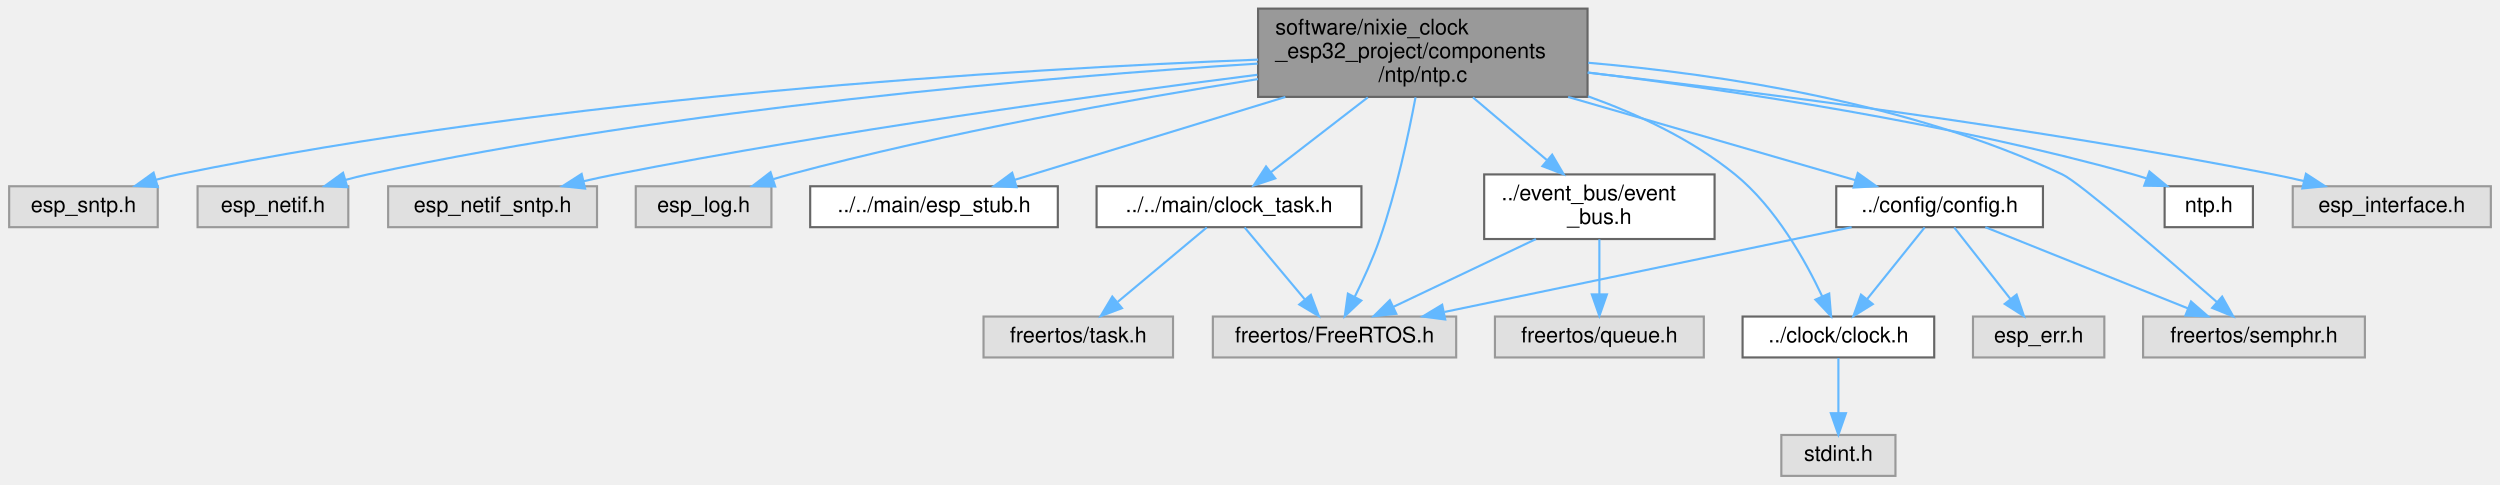
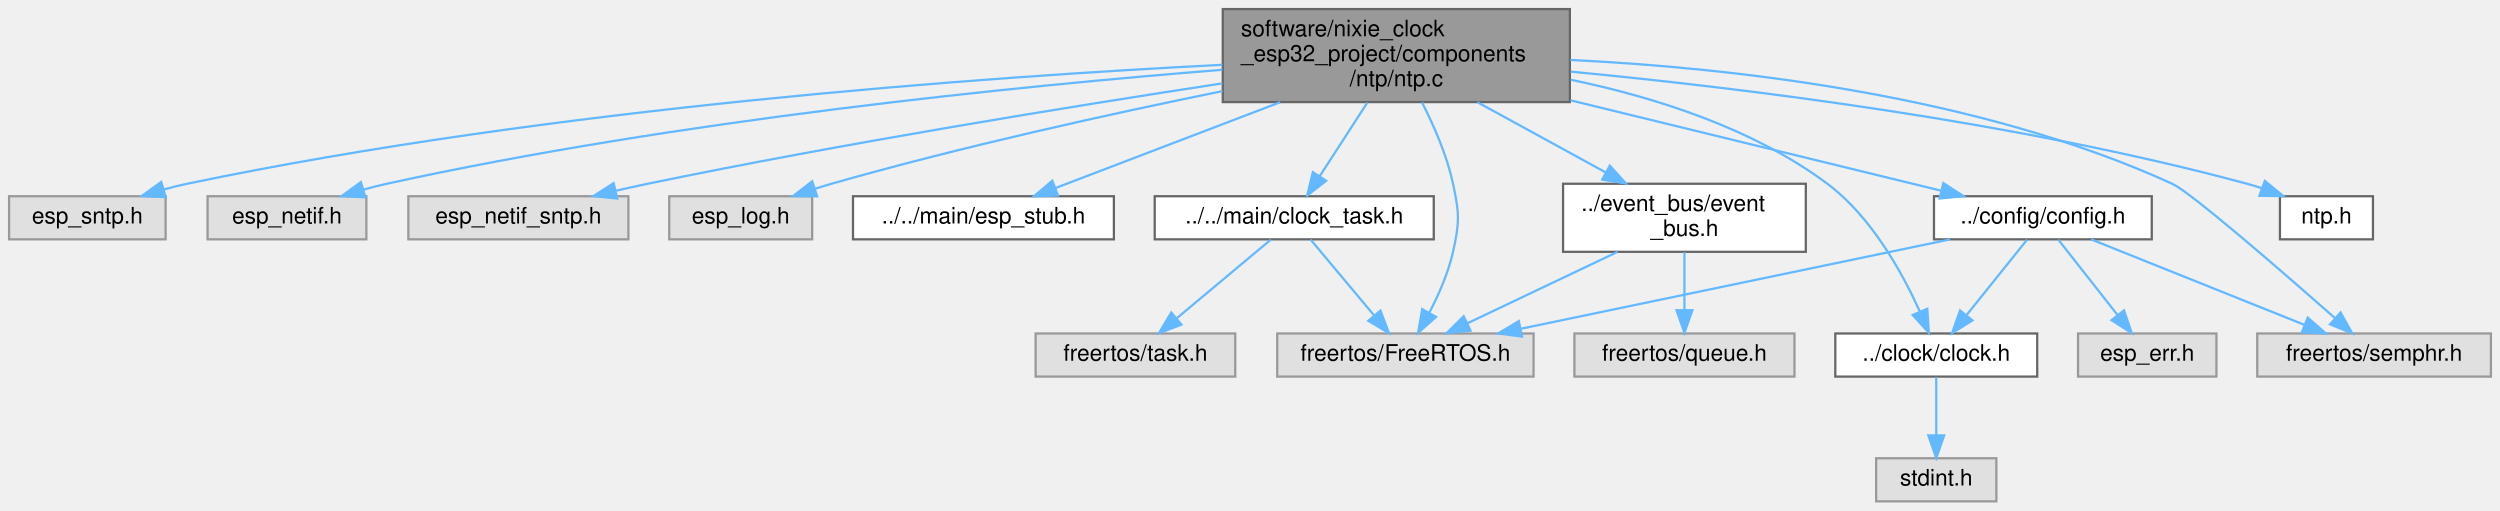
- <svg xmlns="http://www.w3.org/2000/svg" xmlns:xlink="http://www.w3.org/1999/xlink" width="1161pt" height="225pt" viewBox="0.00 0.00 1160.50 225.00">
+ <svg xmlns="http://www.w3.org/2000/svg" xmlns:xlink="http://www.w3.org/1999/xlink" width="1102pt" height="225pt" viewBox="0.00 0.00 1102.00 225.00">
  <g id="graph0" class="graph" transform="scale(1 1) rotate(0) translate(4 221)">
    <g id="Node000001" class="node">
      <g id="a_Node000001">
        <a xlink:title=" ">
-           <polygon fill="#999999" stroke="#666666" points="733,-217 580,-217 580,-176 733,-176 733,-217" />
-           <text text-anchor="start" x="588" y="-205" font-family="Helvetica,sans-Serif" font-size="10.00">software/nixie_clock</text>
-           <text text-anchor="start" x="588" y="-194" font-family="Helvetica,sans-Serif" font-size="10.00">_esp32_project/components</text>
-           <text text-anchor="middle" x="656.5" y="-183" font-family="Helvetica,sans-Serif" font-size="10.00">/ntp/ntp.c</text>
+           <polygon fill="#999999" stroke="#666666" points="688,-217 535,-217 535,-176 688,-176 688,-217" />
+           <text text-anchor="start" x="543" y="-205" font-family="Helvetica,sans-Serif" font-size="10.00">software/nixie_clock</text>
+           <text text-anchor="start" x="543" y="-194" font-family="Helvetica,sans-Serif" font-size="10.00">_esp32_project/components</text>
+           <text text-anchor="middle" x="611.5" y="-183" font-family="Helvetica,sans-Serif" font-size="10.00">/ntp/ntp.c</text>
        </a>
      </g>
    </g>
    <g id="Node000002" class="node">
      <g id="a_Node000002">
        <a xlink:title=" ">
          <polygon fill="#e0e0e0" stroke="#999999" points="69,-134.5 0,-134.5 0,-115.5 69,-115.5 69,-134.5" />
          <text text-anchor="middle" x="34.5" y="-122.5" font-family="Helvetica,sans-Serif" font-size="10.00">esp_sntp.h</text>
        </a>
      </g>
    </g>
    <g id="edge1_Node000001_Node000002" class="edge">
      <g id="a_edge1_Node000001_Node000002">
        <a xlink:title=" ">
-           <path fill="none" stroke="#63b8ff" d="M580,-193.31C468.62,-188.97 255.78,-176.28 78.5,-140 75.1,-139.3 71.59,-138.44 68.1,-137.49" />
-           <polygon fill="#63b8ff" stroke="#63b8ff" points="69.05,-134.12 58.46,-134.64 67.06,-140.83 69.05,-134.12" />
+           <path fill="none" stroke="#63b8ff" d="M534.84,-192.44C430.6,-187.16 238.78,-173.48 78.5,-140 75.1,-139.29 71.59,-138.42 68.11,-137.46" />
+           <polygon fill="#63b8ff" stroke="#63b8ff" points="69.05,-134.09 58.47,-134.6 67.06,-140.8 69.05,-134.09" />
        </a>
      </g>
    </g>
    <g id="Node000003" class="node">
      <g id="a_Node000003">
        <a xlink:title=" ">
          <polygon fill="#e0e0e0" stroke="#999999" points="157.5,-134.5 87.5,-134.5 87.5,-115.5 157.5,-115.5 157.5,-134.5" />
          <text text-anchor="middle" x="122.5" y="-122.5" font-family="Helvetica,sans-Serif" font-size="10.00">esp_netif.h</text>
        </a>
      </g>
    </g>
    <g id="edge2_Node000001_Node000003" class="edge">
      <g id="a_edge2_Node000001_Node000003">
        <a xlink:title=" ">
-           <path fill="none" stroke="#63b8ff" d="M579.79,-191.46C482.7,-185.28 310.72,-170.8 166.5,-140 163.1,-139.27 159.6,-138.39 156.12,-137.43" />
-           <polygon fill="#63b8ff" stroke="#63b8ff" points="157.06,-134.06 146.48,-134.56 155.06,-140.77 157.06,-134.06" />
+           <path fill="none" stroke="#63b8ff" d="M534.79,-190.24C445.53,-183.14 294.07,-168 166.5,-140 163.11,-139.26 159.61,-138.36 156.13,-137.39" />
+           <polygon fill="#63b8ff" stroke="#63b8ff" points="157.07,-134.02 146.49,-134.51 155.07,-140.73 157.07,-134.02" />
        </a>
      </g>
    </g>
    <g id="Node000004" class="node">
      <g id="a_Node000004">
        <a xlink:title=" ">
          <polygon fill="#e0e0e0" stroke="#999999" points="273,-134.5 176,-134.5 176,-115.5 273,-115.5 273,-134.5" />
          <text text-anchor="middle" x="224.5" y="-122.5" font-family="Helvetica,sans-Serif" font-size="10.00">esp_netif_sntp.h</text>
        </a>
      </g>
    </g>
    <g id="edge3_Node000001_Node000004" class="edge">
      <g id="a_edge3_Node000001_Node000004">
        <a xlink:title=" ">
-           <path fill="none" stroke="#63b8ff" d="M579.65,-186.27C503.6,-176.64 384.02,-160.13 281.5,-140 276.75,-139.07 271.8,-138 266.89,-136.88" />
-           <polygon fill="#63b8ff" stroke="#63b8ff" points="267.47,-133.42 256.94,-134.53 265.86,-140.23 267.47,-133.42" />
+           <path fill="none" stroke="#63b8ff" d="M534.85,-184.26C467.77,-174.03 367.84,-157.84 281.5,-140 277,-139.07 272.32,-138.03 267.65,-136.96" />
+           <polygon fill="#63b8ff" stroke="#63b8ff" points="268.1,-133.47 257.56,-134.56 266.48,-140.28 268.1,-133.47" />
        </a>
      </g>
    </g>
    <g id="Node000005" class="node">
      <g id="a_Node000005">
        <a xlink:title=" ">
          <polygon fill="#e0e0e0" stroke="#999999" points="354,-134.5 291,-134.5 291,-115.5 354,-115.5 354,-134.5" />
          <text text-anchor="middle" x="322.5" y="-122.5" font-family="Helvetica,sans-Serif" font-size="10.00">esp_log.h</text>
        </a>
      </g>
    </g>
    <g id="edge4_Node000001_Node000005" class="edge">
      <g id="a_edge4_Node000001_Node000005">
        <a xlink:title=" ">
-           <path fill="none" stroke="#63b8ff" d="M579.96,-184.28C520.2,-174.75 435.38,-159.51 362.5,-140 360.01,-139.33 357.46,-138.59 354.9,-137.8" />
-           <polygon fill="#63b8ff" stroke="#63b8ff" points="355.75,-134.39 345.16,-134.59 353.57,-141.04 355.75,-134.39" />
+           <path fill="none" stroke="#63b8ff" d="M534.91,-180.85C485.36,-170.78 419.68,-156.32 362.5,-140 360.09,-139.31 357.6,-138.56 355.12,-137.77" />
+           <polygon fill="#63b8ff" stroke="#63b8ff" points="356.21,-134.44 345.62,-134.61 354,-141.09 356.21,-134.44" />
        </a>
      </g>
    </g>
    <g id="Node000006" class="node">
      <g id="a_Node000006">
        <a xlink:href="esp__stub_8h.html" target="_top" xlink:title=" ">
          <polygon fill="white" stroke="#666666" points="487,-134.5 372,-134.5 372,-115.5 487,-115.5 487,-134.5" />
          <text text-anchor="middle" x="429.5" y="-122.5" font-family="Helvetica,sans-Serif" font-size="10.00">../../main/esp_stub.h</text>
        </a>
      </g>
    </g>
    <g id="edge5_Node000001_Node000006" class="edge">
      <g id="a_edge5_Node000001_Node000006">
        <a xlink:title=" ">
-           <path fill="none" stroke="#63b8ff" d="M592.66,-175.96C552.08,-163.53 500.95,-147.88 466.85,-137.44" />
-           <polygon fill="#63b8ff" stroke="#63b8ff" points="467.86,-134.08 457.27,-134.5 465.81,-140.78 467.86,-134.08" />
+           <path fill="none" stroke="#63b8ff" d="M560.32,-175.96C528.48,-163.8 488.54,-148.55 461.22,-138.11" />
+           <polygon fill="#63b8ff" stroke="#63b8ff" points="462.36,-134.8 451.77,-134.5 459.86,-141.34 462.36,-134.8" />
        </a>
      </g>
    </g>
    <g id="Node000007" class="node">
      <g id="a_Node000007">
        <a xlink:href="clock_8h.html" target="_top" xlink:title=" ">
          <polygon fill="white" stroke="#666666" points="894,-74 805,-74 805,-55 894,-55 894,-74" />
          <text text-anchor="middle" x="849.5" y="-62" font-family="Helvetica,sans-Serif" font-size="10.00">../clock/clock.h</text>
        </a>
      </g>
    </g>
    <g id="edge6_Node000001_Node000007" class="edge">
      <g id="a_edge6_Node000001_Node000007">
        <a xlink:title=" ">
-           <path fill="none" stroke="#63b8ff" d="M733.2,-176.28C756.79,-167.82 781.73,-156.06 801.5,-140 820.29,-124.74 834.12,-100.09 841.98,-83.37" />
-           <polygon fill="#63b8ff" stroke="#63b8ff" points="845.23,-84.69 846.1,-74.13 838.83,-81.84 845.23,-84.69" />
+           <path fill="none" stroke="#63b8ff" d="M688.35,-185.85C725.37,-178.18 768.73,-164.46 801.5,-140 820.9,-125.52 834.58,-100.69 842.25,-83.71" />
+           <polygon fill="#63b8ff" stroke="#63b8ff" points="845.56,-84.89 846.24,-74.31 839.11,-82.15 845.56,-84.89" />
        </a>
      </g>
    </g>
    <g id="Node000009" class="node">
      <g id="a_Node000009">
        <a xlink:href="clock__task_8h.html" target="_top" xlink:title=" ">
          <polygon fill="white" stroke="#666666" points="628,-134.5 505,-134.5 505,-115.5 628,-115.5 628,-134.5" />
          <text text-anchor="middle" x="566.5" y="-122.5" font-family="Helvetica,sans-Serif" font-size="10.00">../../main/clock_task.h</text>
        </a>
      </g>
    </g>
    <g id="edge8_Node000001_Node000009" class="edge">
      <g id="a_edge8_Node000001_Node000009">
        <a xlink:title=" ">
-           <path fill="none" stroke="#63b8ff" d="M630.95,-175.77C616.63,-164.71 599.05,-151.13 585.87,-140.96" />
-           <polygon fill="#63b8ff" stroke="#63b8ff" points="587.98,-138.16 577.92,-134.82 583.7,-143.7 587.98,-138.16" />
+           <path fill="none" stroke="#63b8ff" d="M598.73,-175.77C592.11,-165.55 584.1,-153.19 577.73,-143.34" />
+           <polygon fill="#63b8ff" stroke="#63b8ff" points="580.58,-141.31 572.21,-134.82 574.71,-145.12 580.58,-141.31" />
        </a>
      </g>
    </g>
    <g id="Node000010" class="node">
      <g id="a_Node000010">
        <a xlink:title=" ">
          <polygon fill="#e0e0e0" stroke="#999999" points="672,-74 559,-74 559,-55 672,-55 672,-74" />
          <text text-anchor="middle" x="615.5" y="-62" font-family="Helvetica,sans-Serif" font-size="10.00">freertos/FreeRTOS.h</text>
        </a>
      </g>
    </g>
-     <g id="edge13_Node000001_Node000010" class="edge">
-       <g id="a_edge13_Node000001_Node000010">
-         <a xlink:title=" ">
-           <path fill="none" stroke="#63b8ff" d="M653.12,-175.81C649.82,-158.26 644.18,-132.02 636.5,-110 633.34,-100.92 628.9,-91.23 624.92,-83.22" />
-           <polygon fill="#63b8ff" stroke="#63b8ff" points="627.93,-81.43 620.25,-74.13 621.71,-84.63 627.93,-81.43" />
+     <g id="edge12_Node000001_Node000010" class="edge">
+       <g id="a_edge12_Node000001_Node000010">
+         <a xlink:title=" ">
+           <path fill="none" stroke="#63b8ff" d="M622.78,-175.91C628.08,-165.58 633.81,-152.5 636.5,-140 639.3,-126.96 639.42,-123.01 636.5,-110 634.42,-100.74 630.2,-91.14 626.07,-83.23" />
+           <polygon fill="#63b8ff" stroke="#63b8ff" points="629.01,-81.31 621.08,-74.28 622.9,-84.72 629.01,-81.31" />
        </a>
      </g>
    </g>
    <g id="Node000012" class="node">
      <g id="a_Node000012">
        <a xlink:href="ntp_8h.html" target="_top" xlink:title=" ">
          <polygon fill="white" stroke="#666666" points="1042,-134.5 1001,-134.5 1001,-115.5 1042,-115.5 1042,-134.5" />
          <text text-anchor="middle" x="1021.5" y="-122.5" font-family="Helvetica,sans-Serif" font-size="10.00">ntp.h</text>
        </a>
      </g>
    </g>
    <g id="edge11_Node000001_Node000012" class="edge">
      <g id="a_edge11_Node000001_Node000012">
        <a xlink:title=" ">
-           <path fill="none" stroke="#63b8ff" d="M733.21,-187.32C800.75,-179 901.34,-163.9 986.5,-140 988.44,-139.46 990.41,-138.84 992.39,-138.18" />
-           <polygon fill="#63b8ff" stroke="#63b8ff" points="993.95,-141.34 1002.13,-134.6 991.54,-134.76 993.95,-141.34" />
+           <path fill="none" stroke="#63b8ff" d="M688.34,-189.42C764.9,-182.13 885.32,-167.32 986.5,-140 988.66,-139.42 990.86,-138.74 993.06,-138.01" />
+           <polygon fill="#63b8ff" stroke="#63b8ff" points="994.34,-141.26 1002.52,-134.53 991.93,-134.7 994.34,-141.26" />
        </a>
      </g>
    </g>
    <g id="Node000013" class="node">
      <g id="a_Node000013">
        <a xlink:title=" ">
-           <polygon fill="#e0e0e0" stroke="#999999" points="1152.5,-134.5 1060.5,-134.5 1060.5,-115.5 1152.5,-115.5 1152.5,-134.5" />
-           <text text-anchor="middle" x="1106.5" y="-122.5" font-family="Helvetica,sans-Serif" font-size="10.00">esp_interface.h</text>
-         </a>
-       </g>
-     </g>
-     <g id="edge12_Node000001_Node000013" class="edge">
-       <g id="a_edge12_Node000001_Node000013">
-         <a xlink:title=" ">
-           <path fill="none" stroke="#63b8ff" d="M733.01,-187.27C812.89,-178.09 941.6,-161.64 1051.5,-140 1056.15,-139.08 1060.99,-138.02 1065.79,-136.89" />
-           <polygon fill="#63b8ff" stroke="#63b8ff" points="1066.63,-140.29 1075.51,-134.52 1064.97,-133.49 1066.63,-140.29" />
+           <polygon fill="#e0e0e0" stroke="#999999" points="1094,-74 991,-74 991,-55 1094,-55 1094,-74" />
+           <text text-anchor="middle" x="1042.5" y="-62" font-family="Helvetica,sans-Serif" font-size="10.00">freertos/semphr.h</text>
+         </a>
+       </g>
+     </g>
+     <g id="edge13_Node000001_Node000013" class="edge">
+       <g id="a_edge13_Node000001_Node000013">
+         <a xlink:title=" ">
+           <path fill="none" stroke="#63b8ff" d="M688.22,-194.57C759.83,-191.1 868.16,-179.02 953.5,-140 961.7,-136.25 1001.9,-101.36 1025.38,-80.68" />
+           <polygon fill="#63b8ff" stroke="#63b8ff" points="1027.72,-83.28 1032.9,-74.03 1023.09,-78.03 1027.72,-83.28" />
        </a>
      </g>
    </g>
    <g id="Node000014" class="node">
      <g id="a_Node000014">
-         <a xlink:title=" ">
-           <polygon fill="#e0e0e0" stroke="#999999" points="1094,-74 991,-74 991,-55 1094,-55 1094,-74" />
-           <text text-anchor="middle" x="1042.5" y="-62" font-family="Helvetica,sans-Serif" font-size="10.00">freertos/semphr.h</text>
-         </a>
-       </g>
-     </g>
-     <g id="edge14_Node000001_Node000014" class="edge">
-       <g id="a_edge14_Node000001_Node000014">
-         <a xlink:title=" ">
-           <path fill="none" stroke="#63b8ff" d="M733.3,-191.86C795.29,-186.45 883.41,-173.07 953.5,-140 961.65,-136.15 1001.88,-101.3 1025.36,-80.65" />
-           <polygon fill="#63b8ff" stroke="#63b8ff" points="1027.71,-83.26 1032.89,-74.02 1023.08,-78 1027.71,-83.26" />
-         </a>
-       </g>
-     </g>
-     <g id="Node000015" class="node">
-       <g id="a_Node000015">
        <a xlink:href="config_8h.html" target="_top" xlink:title=" ">
          <polygon fill="white" stroke="#666666" points="944.5,-134.5 848.5,-134.5 848.5,-115.5 944.5,-115.5 944.5,-134.5" />
          <text text-anchor="middle" x="896.5" y="-122.5" font-family="Helvetica,sans-Serif" font-size="10.00">../config/config.h</text>
        </a>
      </g>
    </g>
-     <g id="edge15_Node000001_Node000015" class="edge">
-       <g id="a_edge15_Node000001_Node000015">
-         <a xlink:title=" ">
-           <path fill="none" stroke="#63b8ff" d="M723.99,-175.96C767.08,-163.48 821.42,-147.74 857.47,-137.3" />
-           <polygon fill="#63b8ff" stroke="#63b8ff" points="858.5,-140.65 867.14,-134.5 856.56,-133.92 858.5,-140.65" />
-         </a>
-       </g>
-     </g>
-     <g id="Node000017" class="node">
-       <g id="a_Node000017">
+     <g id="edge14_Node000001_Node000014" class="edge">
+       <g id="a_edge14_Node000001_Node000014">
+         <a xlink:title=" ">
+           <path fill="none" stroke="#63b8ff" d="M688.25,-176.78C740.56,-164.03 808.01,-147.58 851.75,-136.91" />
+           <polygon fill="#63b8ff" stroke="#63b8ff" points="852.63,-140.3 861.52,-134.53 850.97,-133.5 852.63,-140.3" />
+         </a>
+       </g>
+     </g>
+     <g id="Node000016" class="node">
+       <g id="a_Node000016">
        <a xlink:href="event__bus_8h.html" target="_top" xlink:title=" ">
          <polygon fill="white" stroke="#666666" points="792,-140 685,-140 685,-110 792,-110 792,-140" />
          <text text-anchor="start" x="693" y="-128" font-family="Helvetica,sans-Serif" font-size="10.00">../event_bus/event</text>
          <text text-anchor="middle" x="738.5" y="-117" font-family="Helvetica,sans-Serif" font-size="10.00">_bus.h</text>
        </a>
      </g>
    </g>
-     <g id="edge20_Node000001_Node000017" class="edge">
-       <g id="a_edge20_Node000001_Node000017">
-         <a xlink:title=" ">
-           <path fill="none" stroke="#63b8ff" d="M679.78,-175.77C690.49,-166.69 703.21,-155.91 714.06,-146.71" />
-           <polygon fill="#63b8ff" stroke="#63b8ff" points="716.57,-149.17 721.94,-140.04 712.05,-143.83 716.57,-149.17" />
+     <g id="edge19_Node000001_Node000016" class="edge">
+       <g id="a_edge19_Node000001_Node000016">
+         <a xlink:title=" ">
+           <path fill="none" stroke="#63b8ff" d="M647.21,-175.96C664.96,-166.25 686.31,-154.56 703.89,-144.94" />
+           <polygon fill="#63b8ff" stroke="#63b8ff" points="705.62,-147.98 712.71,-140.11 702.26,-141.84 705.62,-147.98" />
        </a>
      </g>
    </g>
    <g id="Node000008" class="node">
      <g id="a_Node000008">
        <a xlink:title=" ">
          <polygon fill="#e0e0e0" stroke="#999999" points="876,-19 823,-19 823,0 876,0 876,-19" />
          <text text-anchor="middle" x="849.5" y="-7" font-family="Helvetica,sans-Serif" font-size="10.00">stdint.h</text>
        </a>
      </g>
    </g>
    <g id="edge7_Node000007_Node000008" class="edge">
      <g id="a_edge7_Node000007_Node000008">
        <a xlink:title=" ">
          <path fill="none" stroke="#63b8ff" d="M849.5,-54.75C849.5,-47.8 849.5,-37.85 849.5,-29.13" />
          <polygon fill="#63b8ff" stroke="#63b8ff" points="853,-29.09 849.5,-19.09 846,-29.09 853,-29.09" />
        </a>
      </g>
    </g>
    <g id="edge9_Node000009_Node000010" class="edge">
      <g id="a_edge9_Node000009_Node000010">
        <a xlink:title=" ">
          <path fill="none" stroke="#63b8ff" d="M573.73,-115.37C581.04,-106.64 592.52,-92.93 601.6,-82.09" />
          <polygon fill="#63b8ff" stroke="#63b8ff" points="604.5,-84.08 608.24,-74.17 599.14,-79.59 604.5,-84.08" />
        </a>
      </g>
    </g>
    <g id="Node000011" class="node">
      <g id="a_Node000011">
        <a xlink:title=" ">
          <polygon fill="#e0e0e0" stroke="#999999" points="540.5,-74 452.5,-74 452.5,-55 540.5,-55 540.5,-74" />
          <text text-anchor="middle" x="496.5" y="-62" font-family="Helvetica,sans-Serif" font-size="10.00">freertos/task.h</text>
        </a>
      </g>
    </g>
    <g id="edge10_Node000009_Node000011" class="edge">
      <g id="a_edge10_Node000009_Node000011">
        <a xlink:title=" ">
          <path fill="none" stroke="#63b8ff" d="M556.17,-115.37C545.31,-106.3 528.01,-91.84 514.83,-80.82" />
          <polygon fill="#63b8ff" stroke="#63b8ff" points="516.79,-77.89 506.87,-74.17 512.3,-83.27 516.79,-77.89" />
        </a>
      </g>
    </g>
-     <g id="edge17_Node000015_Node000007" class="edge">
-       <g id="a_edge17_Node000015_Node000007">
+     <g id="edge16_Node000014_Node000007" class="edge">
+       <g id="a_edge16_Node000014_Node000007">
        <a xlink:title=" ">
          <path fill="none" stroke="#63b8ff" d="M889.56,-115.37C882.55,-106.64 871.54,-92.93 862.83,-82.09" />
          <polygon fill="#63b8ff" stroke="#63b8ff" points="865.46,-79.77 856.46,-74.17 860,-84.16 865.46,-79.77" />
        </a>
      </g>
    </g>
-     <g id="edge18_Node000015_Node000010" class="edge">
-       <g id="a_edge18_Node000015_Node000010">
+     <g id="edge17_Node000014_Node000010" class="edge">
+       <g id="a_edge17_Node000014_Node000010">
        <a xlink:title=" ">
          <path fill="none" stroke="#63b8ff" d="M855.64,-115.49C805.59,-105.07 720.78,-87.42 666.51,-76.12" />
          <polygon fill="#63b8ff" stroke="#63b8ff" points="666.91,-72.63 656.41,-74.02 665.49,-79.48 666.91,-72.63" />
        </a>
      </g>
    </g>
-     <g id="edge19_Node000015_Node000014" class="edge">
-       <g id="a_edge19_Node000015_Node000014">
+     <g id="edge18_Node000014_Node000013" class="edge">
+       <g id="a_edge18_Node000014_Node000013">
        <a xlink:title=" ">
          <path fill="none" stroke="#63b8ff" d="M917.73,-115.49C942.49,-105.57 983.62,-89.09 1011.85,-77.78" />
          <polygon fill="#63b8ff" stroke="#63b8ff" points="1013.26,-80.99 1021.24,-74.02 1010.66,-74.49 1013.26,-80.99" />
        </a>
      </g>
    </g>
-     <g id="Node000016" class="node">
-       <g id="a_Node000016">
+     <g id="Node000015" class="node">
+       <g id="a_Node000015">
        <a xlink:title=" ">
          <polygon fill="#e0e0e0" stroke="#999999" points="973,-74 912,-74 912,-55 973,-55 973,-74" />
          <text text-anchor="middle" x="942.5" y="-62" font-family="Helvetica,sans-Serif" font-size="10.00">esp_err.h</text>
        </a>
      </g>
    </g>
-     <g id="edge16_Node000015_Node000016" class="edge">
-       <g id="a_edge16_Node000015_Node000016">
+     <g id="edge15_Node000014_Node000015" class="edge">
+       <g id="a_edge15_Node000014_Node000015">
        <a xlink:title=" ">
          <path fill="none" stroke="#63b8ff" d="M903.29,-115.37C910.15,-106.64 920.93,-92.93 929.45,-82.09" />
          <polygon fill="#63b8ff" stroke="#63b8ff" points="932.25,-84.19 935.68,-74.17 926.75,-79.86 932.25,-84.19" />
        </a>
      </g>
    </g>
-     <g id="edge21_Node000017_Node000010" class="edge">
-       <g id="a_edge21_Node000017_Node000010">
+     <g id="edge20_Node000016_Node000010" class="edge">
+       <g id="a_edge20_Node000016_Node000010">
        <a xlink:title=" ">
          <path fill="none" stroke="#63b8ff" d="M709.04,-109.99C688.88,-100.4 662.36,-87.79 642.7,-78.44" />
          <polygon fill="#63b8ff" stroke="#63b8ff" points="644.2,-75.27 633.66,-74.14 641.19,-81.6 644.2,-75.27" />
        </a>
      </g>
    </g>
-     <g id="Node000018" class="node">
-       <g id="a_Node000018">
+     <g id="Node000017" class="node">
+       <g id="a_Node000017">
        <a xlink:title=" ">
          <polygon fill="#e0e0e0" stroke="#999999" points="787,-74 690,-74 690,-55 787,-55 787,-74" />
          <text text-anchor="middle" x="738.5" y="-62" font-family="Helvetica,sans-Serif" font-size="10.00">freertos/queue.h</text>
        </a>
      </g>
    </g>
-     <g id="edge22_Node000017_Node000018" class="edge">
-       <g id="a_edge22_Node000017_Node000018">
+     <g id="edge21_Node000016_Node000017" class="edge">
+       <g id="a_edge21_Node000016_Node000017">
        <a xlink:title=" ">
          <path fill="none" stroke="#63b8ff" d="M738.5,-109.84C738.5,-102.21 738.5,-92.7 738.5,-84.45" />
          <polygon fill="#63b8ff" stroke="#63b8ff" points="742,-84.27 738.5,-74.27 735,-84.27 742,-84.27" />
        </a>
      </g>
    </g>
  </g>
</svg>
